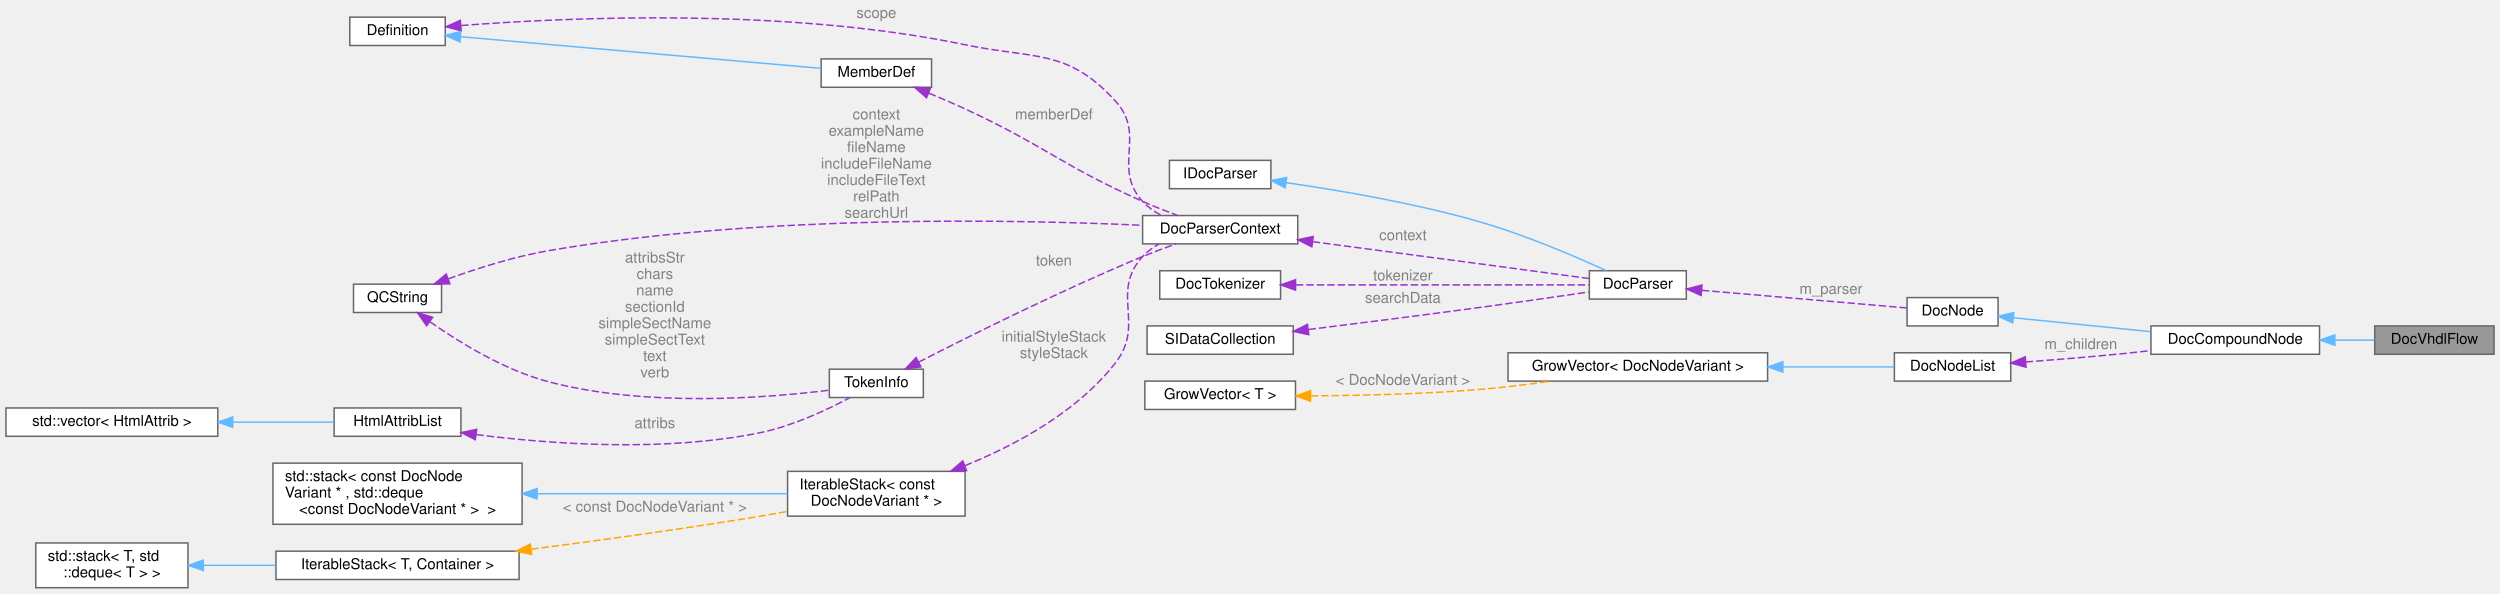
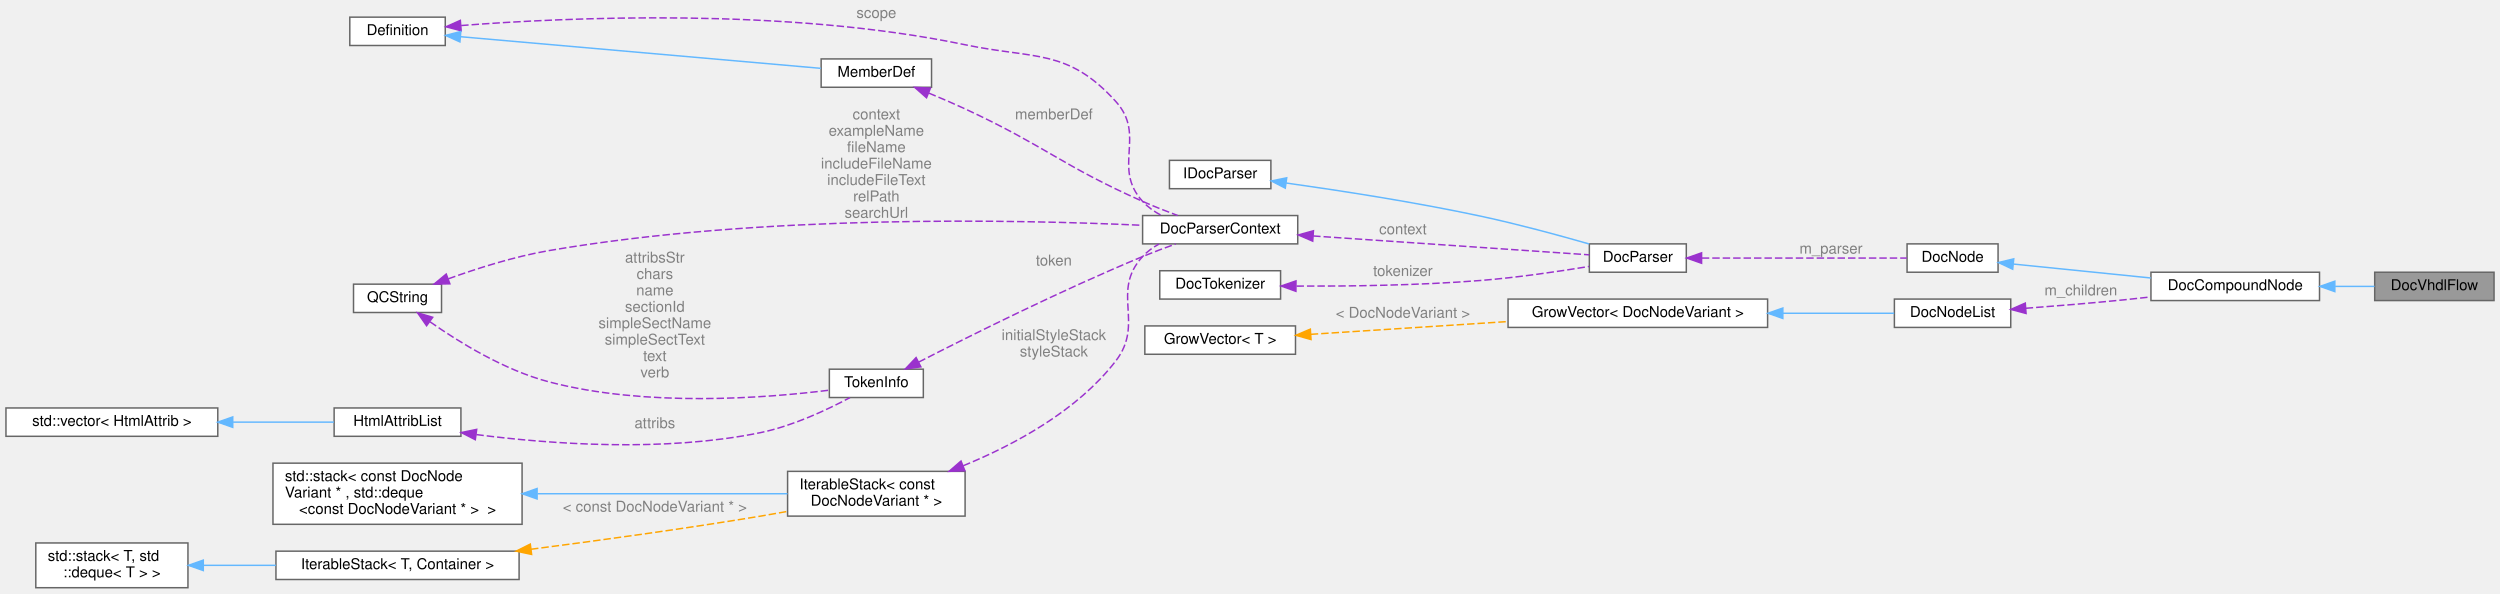
<svg xmlns="http://www.w3.org/2000/svg" xmlns:xlink="http://www.w3.org/1999/xlink" width="1676pt" height="398pt" viewBox="0.00 0.00 1676.00 398.00">
  <g id="graph0" class="graph" transform="scale(1 1) rotate(0) translate(4 394)">
    <g id="node1" class="node">
      <g id="a_node1">
        <a xlink:title="Node representing a VHDL flow chart.">
-           <polygon fill="#999999" stroke="#666666" points="1668,-175.5 1588,-175.5 1588,-156.5 1668,-156.5 1668,-175.5" />
-           <text text-anchor="middle" x="1628" y="-163.5" font-family="Helvetica,sans-Serif" font-size="10.00">DocVhdlFlow</text>
+           <polygon fill="#999999" stroke="#666666" points="1668,-211.5 1588,-211.5 1588,-192.5 1668,-192.5 1668,-211.5" />
+           <text text-anchor="middle" x="1628" y="-199.5" font-family="Helvetica,sans-Serif" font-size="10.00">DocVhdlFlow</text>
        </a>
      </g>
    </g>
    <g id="node2" class="node">
      <g id="a_node2">
        <a xlink:href="../../da/dfc/class_doc_compound_node.html" target="_top" xlink:title="Base class for nodes with children.">
-           <polygon fill="white" stroke="#666666" points="1551,-175.5 1438,-175.5 1438,-156.5 1551,-156.5 1551,-175.5" />
-           <text text-anchor="middle" x="1494.5" y="-163.5" font-family="Helvetica,sans-Serif" font-size="10.00">DocCompoundNode</text>
+           <polygon fill="white" stroke="#666666" points="1551,-211.5 1438,-211.5 1438,-192.5 1551,-192.5 1551,-211.5" />
+           <text text-anchor="middle" x="1494.5" y="-199.5" font-family="Helvetica,sans-Serif" font-size="10.00">DocCompoundNode</text>
        </a>
      </g>
    </g>
    <g id="edge1" class="edge">
-       <path fill="none" stroke="#63b8ff" d="M1561.45,-166C1570.49,-166 1579.53,-166 1587.88,-166" />
-       <polygon fill="#63b8ff" stroke="#63b8ff" points="1561.27,-162.5 1551.27,-166 1561.27,-169.5 1561.27,-162.5" />
+       <path fill="none" stroke="#63b8ff" d="M1561.45,-202C1570.49,-202 1579.53,-202 1587.88,-202" />
+       <polygon fill="#63b8ff" stroke="#63b8ff" points="1561.27,-198.5 1551.27,-202 1561.27,-205.5 1561.27,-198.5" />
    </g>
    <g id="node3" class="node">
      <g id="a_node3">
        <a xlink:href="../../d9/d0e/class_doc_node.html" target="_top" xlink:title="Abstract node interface with type information.">
-           <polygon fill="white" stroke="#666666" points="1335.5,-194.5 1274.5,-194.5 1274.5,-175.5 1335.5,-175.5 1335.5,-194.5" />
-           <text text-anchor="middle" x="1305" y="-182.5" font-family="Helvetica,sans-Serif" font-size="10.00">DocNode</text>
+           <polygon fill="white" stroke="#666666" points="1335.5,-230.5 1274.5,-230.5 1274.5,-211.5 1335.5,-211.5 1335.5,-230.5" />
+           <text text-anchor="middle" x="1305" y="-218.5" font-family="Helvetica,sans-Serif" font-size="10.00">DocNode</text>
        </a>
      </g>
    </g>
    <g id="edge2" class="edge">
-       <path fill="none" stroke="#63b8ff" d="M1345.87,-180.96C1372.65,-178.25 1408.31,-174.63 1437.87,-171.64" />
-       <polygon fill="#63b8ff" stroke="#63b8ff" points="1345.31,-177.5 1335.71,-181.99 1346.01,-184.46 1345.31,-177.5" />
+       <path fill="none" stroke="#63b8ff" d="M1345.87,-216.96C1372.65,-214.25 1408.31,-210.63 1437.87,-207.64" />
+       <polygon fill="#63b8ff" stroke="#63b8ff" points="1345.31,-213.5 1335.71,-217.99 1346.01,-220.46 1345.31,-213.5" />
    </g>
    <g id="node4" class="node">
      <g id="a_node4">
        <a xlink:href="../../da/d02/class_doc_parser.html" target="_top" xlink:title=" ">
-           <polygon fill="white" stroke="#666666" points="1126.5,-212.5 1061.5,-212.5 1061.5,-193.5 1126.5,-193.5 1126.5,-212.5" />
-           <text text-anchor="middle" x="1094" y="-200.5" font-family="Helvetica,sans-Serif" font-size="10.00">DocParser</text>
+           <polygon fill="white" stroke="#666666" points="1126.5,-230.5 1061.5,-230.5 1061.5,-211.5 1126.5,-211.5 1126.5,-230.5" />
+           <text text-anchor="middle" x="1094" y="-218.5" font-family="Helvetica,sans-Serif" font-size="10.00">DocParser</text>
        </a>
      </g>
    </g>
    <g id="edge3" class="edge">
-       <path fill="none" stroke="#9a32cd" stroke-dasharray="5,2" d="M1136.89,-199.39C1177.6,-195.89 1238.39,-190.65 1274.33,-187.56" />
-       <polygon fill="#9a32cd" stroke="#9a32cd" points="1136.41,-195.92 1126.74,-200.27 1137.01,-202.9 1136.41,-195.92" />
-       <text text-anchor="middle" x="1223.5" y="-197" font-family="Helvetica,sans-Serif" font-size="10.00" fill="grey"> m_parser</text>
+       <path fill="none" stroke="#9a32cd" stroke-dasharray="5,2" d="M1136.89,-221C1177.6,-221 1238.39,-221 1274.33,-221" />
+       <polygon fill="#9a32cd" stroke="#9a32cd" points="1136.74,-217.5 1126.74,-221 1136.74,-224.5 1136.74,-217.5" />
+       <text text-anchor="middle" x="1223.5" y="-224" font-family="Helvetica,sans-Serif" font-size="10.00" fill="grey"> m_parser</text>
    </g>
    <g id="node5" class="node">
      <g id="a_node5">
        <a xlink:href="../../de/dad/class_i_doc_parser.html" target="_top" xlink:title="opaque parser interface">
          <polygon fill="white" stroke="#666666" points="848,-286.5 780,-286.5 780,-267.5 848,-267.5 848,-286.5" />
          <text text-anchor="middle" x="814" y="-274.5" font-family="Helvetica,sans-Serif" font-size="10.00">IDocParser</text>
        </a>
      </g>
    </g>
    <g id="edge4" class="edge">
-       <path fill="none" stroke="#63b8ff" d="M858.21,-271.53C893.77,-266.44 945.24,-257.72 989,-245 1018.92,-236.3 1052.06,-222.07 1072.72,-212.62" />
-       <polygon fill="#63b8ff" stroke="#63b8ff" points="857.59,-268.08 848.17,-272.93 858.56,-275.02 857.59,-268.08" />
+       <path fill="none" stroke="#63b8ff" d="M858.21,-271.31C893.55,-266.36 944.75,-258.49 989,-249 1013.5,-243.75 1040.85,-236.32 1061.35,-230.44" />
+       <polygon fill="#63b8ff" stroke="#63b8ff" points="857.65,-267.86 848.22,-272.7 858.61,-274.79 857.65,-267.86" />
    </g>
    <g id="node6" class="node">
      <g id="a_node6">
        <a xlink:href="../../d8/d7d/struct_doc_parser_context.html" target="_top" xlink:title="Parser's context to store all global variables.">
          <polygon fill="white" stroke="#666666" points="866,-249.5 762,-249.5 762,-230.5 866,-230.5 866,-249.5" />
          <text text-anchor="middle" x="814" y="-237.5" font-family="Helvetica,sans-Serif" font-size="10.00">DocParserContext</text>
        </a>
      </g>
    </g>
    <g id="edge5" class="edge">
-       <path fill="none" stroke="#9a32cd" stroke-dasharray="5,2" d="M876.08,-231.96C909.45,-227.56 951.5,-222 989,-217 1013.2,-213.77 1040.56,-210.09 1061.14,-207.31" />
-       <polygon fill="#9a32cd" stroke="#9a32cd" points="875.47,-228.51 866.02,-233.29 876.39,-235.45 875.47,-228.51" />
-       <text text-anchor="middle" x="936.5" y="-233" font-family="Helvetica,sans-Serif" font-size="10.00" fill="grey"> context</text>
+       <path fill="none" stroke="#9a32cd" stroke-dasharray="5,2" d="M876.32,-235.81C933.53,-231.9 1016.6,-226.22 1061.44,-223.16" />
+       <polygon fill="#9a32cd" stroke="#9a32cd" points="876.05,-232.32 866.31,-236.49 876.53,-239.3 876.05,-232.32" />
+       <text text-anchor="middle" x="936.5" y="-237" font-family="Helvetica,sans-Serif" font-size="10.00" fill="grey"> context</text>
    </g>
    <g id="node7" class="node">
      <g id="a_node7">
        <a xlink:href="../../d5/dcc/class_definition.html" target="_top" xlink:title="The common base class of all entity definitions found in the sources.">
          <polygon fill="white" stroke="#666666" points="294.5,-382.5 230.5,-382.5 230.5,-363.5 294.5,-363.5 294.5,-382.5" />
          <text text-anchor="middle" x="262.5" y="-370.5" font-family="Helvetica,sans-Serif" font-size="10.00">Definition</text>
        </a>
      </g>
    </g>
    <g id="edge6" class="edge">
      <path fill="none" stroke="#9a32cd" stroke-dasharray="5,2" d="M305.16,-376.88C375.62,-382.36 522.41,-389.13 643,-364 689.95,-354.22 711.78,-361.52 744,-326 764.72,-303.16 741.25,-281.8 762,-259 765.56,-255.09 770,-251.98 774.77,-249.5" />
      <polygon fill="#9a32cd" stroke="#9a32cd" points="305.18,-373.37 294.93,-376.05 304.61,-380.35 305.18,-373.37" />
      <text text-anchor="middle" x="583.5" y="-382" font-family="Helvetica,sans-Serif" font-size="10.00" fill="grey"> scope</text>
    </g>
    <g id="node13" class="node">
      <g id="a_node13">
        <a xlink:href="../../da/d09/class_member_def.html" target="_top" xlink:title="A model of a class/file/namespace member symbol.">
          <polygon fill="white" stroke="#666666" points="620.5,-354.5 546.5,-354.5 546.5,-335.5 620.5,-335.5 620.5,-354.5" />
          <text text-anchor="middle" x="583.5" y="-342.5" font-family="Helvetica,sans-Serif" font-size="10.00">MemberDef</text>
        </a>
      </g>
    </g>
    <g id="edge13" class="edge">
      <path fill="none" stroke="#63b8ff" d="M304.63,-369.39C367.53,-363.87 486.58,-353.42 546.35,-348.17" />
      <polygon fill="#63b8ff" stroke="#63b8ff" points="304.32,-365.9 294.67,-370.26 304.94,-372.88 304.32,-365.9" />
    </g>
    <g id="node8" class="node">
      <g id="a_node8">
        <a xlink:href="../../d9/d45/class_q_c_string.html" target="_top" xlink:title="This is an alternative implementation of QCString.">
          <polygon fill="white" stroke="#666666" points="292,-203.5 233,-203.5 233,-184.5 292,-184.5 292,-203.5" />
          <text text-anchor="middle" x="262.5" y="-191.5" font-family="Helvetica,sans-Serif" font-size="10.00">QCString</text>
        </a>
      </g>
    </g>
    <g id="edge7" class="edge">
      <path fill="none" stroke="#9a32cd" stroke-dasharray="5,2" d="M296.54,-207.07C315.88,-214.07 340.95,-222.05 364,-226 506.4,-250.4 677.83,-246.82 761.7,-242.97" />
      <polygon fill="#9a32cd" stroke="#9a32cd" points="297.59,-203.73 287,-203.53 295.15,-210.29 297.59,-203.73" />
      <text text-anchor="middle" x="583.5" y="-314" font-family="Helvetica,sans-Serif" font-size="10.00" fill="grey"> context</text>
      <text text-anchor="middle" x="583.5" y="-303" font-family="Helvetica,sans-Serif" font-size="10.00" fill="grey">exampleName</text>
      <text text-anchor="middle" x="583.5" y="-292" font-family="Helvetica,sans-Serif" font-size="10.00" fill="grey">fileName</text>
      <text text-anchor="middle" x="583.5" y="-281" font-family="Helvetica,sans-Serif" font-size="10.00" fill="grey">includeFileName</text>
      <text text-anchor="middle" x="583.5" y="-270" font-family="Helvetica,sans-Serif" font-size="10.00" fill="grey">includeFileText</text>
      <text text-anchor="middle" x="583.5" y="-259" font-family="Helvetica,sans-Serif" font-size="10.00" fill="grey">relPath</text>
      <text text-anchor="middle" x="583.5" y="-248" font-family="Helvetica,sans-Serif" font-size="10.00" fill="grey">searchUrl</text>
    </g>
    <g id="node14" class="node">
      <g id="a_node14">
        <a xlink:href="../../d6/df4/struct_token_info.html" target="_top" xlink:title="Data associated with a token used by the comment block parser.">
          <polygon fill="white" stroke="#666666" points="615,-146.5 552,-146.5 552,-127.5 615,-127.5 615,-146.5" />
          <text text-anchor="middle" x="583.5" y="-134.5" font-family="Helvetica,sans-Serif" font-size="10.00">TokenInfo</text>
        </a>
      </g>
    </g>
    <g id="edge15" class="edge">
      <path fill="none" stroke="#9a32cd" stroke-dasharray="5,2" d="M284.28,-178.27C303.71,-164.61 334.14,-145.83 364,-138 429.13,-120.92 508.99,-127.04 551.84,-132.41" />
      <polygon fill="#9a32cd" stroke="#9a32cd" points="281.98,-175.62 275.92,-184.31 286.08,-181.29 281.98,-175.62" />
      <text text-anchor="middle" x="435" y="-218" font-family="Helvetica,sans-Serif" font-size="10.00" fill="grey"> attribsStr</text>
      <text text-anchor="middle" x="435" y="-207" font-family="Helvetica,sans-Serif" font-size="10.00" fill="grey">chars</text>
      <text text-anchor="middle" x="435" y="-196" font-family="Helvetica,sans-Serif" font-size="10.00" fill="grey">name</text>
      <text text-anchor="middle" x="435" y="-185" font-family="Helvetica,sans-Serif" font-size="10.00" fill="grey">sectionId</text>
      <text text-anchor="middle" x="435" y="-174" font-family="Helvetica,sans-Serif" font-size="10.00" fill="grey">simpleSectName</text>
      <text text-anchor="middle" x="435" y="-163" font-family="Helvetica,sans-Serif" font-size="10.00" fill="grey">simpleSectText</text>
      <text text-anchor="middle" x="435" y="-152" font-family="Helvetica,sans-Serif" font-size="10.00" fill="grey">text</text>
      <text text-anchor="middle" x="435" y="-141" font-family="Helvetica,sans-Serif" font-size="10.00" fill="grey">verb</text>
    </g>
    <g id="node9" class="node">
      <g id="a_node9">
        <a xlink:href="../../d9/d82/class_iterable_stack.html" target="_top" xlink:title=" ">
          <polygon fill="white" stroke="#666666" points="643,-78 524,-78 524,-48 643,-48 643,-78" />
          <text text-anchor="start" x="532" y="-66" font-family="Helvetica,sans-Serif" font-size="10.00">IterableStack&lt; const</text>
          <text text-anchor="middle" x="583.5" y="-55" font-family="Helvetica,sans-Serif" font-size="10.00"> DocNodeVariant * &gt;</text>
        </a>
      </g>
    </g>
    <g id="edge8" class="edge">
-       <path fill="none" stroke="#9a32cd" stroke-dasharray="5,2" d="M642.85,-81.8C677.12,-95.72 718.56,-118.05 744,-151 763.89,-176.77 740.05,-197.96 762,-222 765.1,-225.4 768.88,-228.15 772.97,-230.39" />
-       <polygon fill="#9a32cd" stroke="#9a32cd" points="643.98,-78.48 633.39,-78.09 641.43,-85 643.98,-78.48" />
-       <text text-anchor="middle" x="702.5" y="-165" font-family="Helvetica,sans-Serif" font-size="10.00" fill="grey"> initialStyleStack</text>
-       <text text-anchor="middle" x="702.5" y="-154" font-family="Helvetica,sans-Serif" font-size="10.00" fill="grey">styleStack</text>
+       <path fill="none" stroke="#9a32cd" stroke-dasharray="5,2" d="M641.75,-81.76C676.21,-95.88 718.25,-118.6 744,-152 763.61,-177.44 740.3,-198.31 762,-222 765.11,-225.39 768.89,-228.15 772.99,-230.38" />
+       <polygon fill="#9a32cd" stroke="#9a32cd" points="642.84,-78.43 632.25,-78.01 640.26,-84.94 642.84,-78.43" />
+       <text text-anchor="middle" x="702.5" y="-166" font-family="Helvetica,sans-Serif" font-size="10.00" fill="grey"> initialStyleStack</text>
+       <text text-anchor="middle" x="702.5" y="-155" font-family="Helvetica,sans-Serif" font-size="10.00" fill="grey">styleStack</text>
    </g>
    <g id="node10" class="node">
      <g id="a_node10">
        <a xlink:title=" ">
          <polygon fill="white" stroke="#666666" points="346,-83.5 179,-83.5 179,-42.5 346,-42.5 346,-83.5" />
          <text text-anchor="start" x="187" y="-71.5" font-family="Helvetica,sans-Serif" font-size="10.00">std::stack&lt; const DocNode</text>
          <text text-anchor="start" x="187" y="-60.5" font-family="Helvetica,sans-Serif" font-size="10.00">Variant * , std::deque</text>
          <text text-anchor="middle" x="262.5" y="-49.5" font-family="Helvetica,sans-Serif" font-size="10.00">&lt;const DocNodeVariant * &gt;  &gt;</text>
        </a>
      </g>
    </g>
    <g id="edge9" class="edge">
      <path fill="none" stroke="#63b8ff" d="M356.36,-63C410.48,-63 477.08,-63 523.94,-63" />
      <polygon fill="#63b8ff" stroke="#63b8ff" points="356.07,-59.5 346.07,-63 356.07,-66.5 356.07,-59.5" />
    </g>
    <g id="node11" class="node">
      <g id="a_node11">
        <a xlink:href="../../d9/d82/class_iterable_stack.html" target="_top" xlink:title=" ">
          <polygon fill="white" stroke="#666666" points="344,-24.5 181,-24.5 181,-5.5 344,-5.5 344,-24.5" />
          <text text-anchor="middle" x="262.5" y="-12.5" font-family="Helvetica,sans-Serif" font-size="10.00">IterableStack&lt; T, Container &gt;</text>
        </a>
      </g>
    </g>
    <g id="edge10" class="edge">
      <path fill="none" stroke="orange" stroke-dasharray="5,2" d="M351.98,-25.78C398.01,-31.71 455.14,-39.56 506,-48 511.74,-48.95 517.71,-50.01 523.67,-51.11" />
      <polygon fill="orange" stroke="orange" points="352.4,-22.31 342.03,-24.51 351.51,-29.25 352.4,-22.31" />
      <text text-anchor="middle" x="435" y="-51" font-family="Helvetica,sans-Serif" font-size="10.00" fill="grey"> &lt; const DocNodeVariant * &gt;</text>
    </g>
    <g id="node12" class="node">
      <g id="a_node12">
        <a xlink:title=" ">
          <polygon fill="white" stroke="#666666" points="122,-30 20,-30 20,0 122,0 122,-30" />
          <text text-anchor="start" x="28" y="-18" font-family="Helvetica,sans-Serif" font-size="10.00">std::stack&lt; T, std</text>
          <text text-anchor="middle" x="71" y="-7" font-family="Helvetica,sans-Serif" font-size="10.00">::deque&lt; T &gt; &gt;</text>
        </a>
      </g>
    </g>
    <g id="edge11" class="edge">
      <path fill="none" stroke="#63b8ff" d="M132.67,-15C148.02,-15 164.74,-15 180.91,-15" />
      <polygon fill="#63b8ff" stroke="#63b8ff" points="132.29,-11.5 122.29,-15 132.28,-18.5 132.29,-11.5" />
    </g>
    <g id="edge12" class="edge">
      <path fill="none" stroke="#9a32cd" stroke-dasharray="5,2" d="M618.69,-331.58C626.73,-328.26 635.21,-324.62 643,-321 697.09,-295.88 707.51,-283.23 762,-259 769.51,-255.66 777.81,-252.4 785.49,-249.54" />
      <polygon fill="#9a32cd" stroke="#9a32cd" points="617.14,-328.44 609.19,-335.45 619.77,-334.92 617.14,-328.44" />
      <text text-anchor="middle" x="702.5" y="-314" font-family="Helvetica,sans-Serif" font-size="10.00" fill="grey"> memberDef</text>
    </g>
    <g id="edge14" class="edge">
      <path fill="none" stroke="#9a32cd" stroke-dasharray="5,2" d="M611.85,-151.23C646.36,-168.92 707.76,-199.52 762,-222 769.11,-224.95 776.9,-227.85 784.2,-230.44" />
      <polygon fill="#9a32cd" stroke="#9a32cd" points="613.35,-148.07 602.86,-146.6 610.15,-154.29 613.35,-148.07" />
      <text text-anchor="middle" x="702.5" y="-216" font-family="Helvetica,sans-Serif" font-size="10.00" fill="grey"> token</text>
    </g>
    <g id="node15" class="node">
      <g id="a_node15">
        <a xlink:href="../../db/d4d/class_html_attrib_list.html" target="_top" xlink:title="Class representing a list of HTML attributes.">
          <polygon fill="white" stroke="#666666" points="305,-120.5 220,-120.5 220,-101.5 305,-101.5 305,-120.5" />
          <text text-anchor="middle" x="262.5" y="-108.5" font-family="Helvetica,sans-Serif" font-size="10.00">HtmlAttribList</text>
        </a>
      </g>
    </g>
    <g id="edge16" class="edge">
      <path fill="none" stroke="#9a32cd" stroke-dasharray="5,2" d="M315.34,-102.65C364.86,-96.28 441.31,-90.64 506,-104 527.67,-108.48 550.77,-119.39 565.84,-127.45" />
      <polygon fill="#9a32cd" stroke="#9a32cd" points="314.64,-99.21 305.2,-104.01 315.58,-106.15 314.64,-99.21" />
      <text text-anchor="middle" x="435" y="-107" font-family="Helvetica,sans-Serif" font-size="10.00" fill="grey"> attribs</text>
    </g>
    <g id="node16" class="node">
      <g id="a_node16">
        <a xlink:title=" ">
          <polygon fill="white" stroke="#666666" points="142,-120.5 0,-120.5 0,-101.5 142,-101.5 142,-120.5" />
          <text text-anchor="middle" x="71" y="-108.5" font-family="Helvetica,sans-Serif" font-size="10.00">std::vector&lt; HtmlAttrib &gt;</text>
        </a>
      </g>
    </g>
    <g id="edge17" class="edge">
      <path fill="none" stroke="#63b8ff" d="M152.25,-111C175.51,-111 199.96,-111 219.82,-111" />
      <polygon fill="#63b8ff" stroke="#63b8ff" points="152.02,-107.5 142.02,-111 152.02,-114.5 152.02,-107.5" />
    </g>
    <g id="node17" class="node">
      <g id="a_node17">
        <a xlink:href="../../d1/d7f/class_doc_tokenizer.html" target="_top" xlink:title=" ">
          <polygon fill="white" stroke="#666666" points="854.5,-212.5 773.5,-212.5 773.5,-193.5 854.5,-193.5 854.5,-212.5" />
          <text text-anchor="middle" x="814" y="-200.5" font-family="Helvetica,sans-Serif" font-size="10.00">DocTokenizer</text>
        </a>
      </g>
    </g>
    <g id="edge18" class="edge">
-       <path fill="none" stroke="#9a32cd" stroke-dasharray="5,2" d="M864.75,-203C921.73,-203 1013.36,-203 1061.36,-203" />
-       <polygon fill="#9a32cd" stroke="#9a32cd" points="864.54,-199.5 854.54,-203 864.54,-206.5 864.54,-199.5" />
-       <text text-anchor="middle" x="936.5" y="-206" font-family="Helvetica,sans-Serif" font-size="10.00" fill="grey"> tokenizer</text>
+       <path fill="none" stroke="#9a32cd" stroke-dasharray="5,2" d="M865.18,-202.2C899.99,-202.05 947.38,-202.65 989,-206 1013.37,-207.96 1040.72,-211.98 1061.26,-215.36" />
+       <polygon fill="#9a32cd" stroke="#9a32cd" points="864.78,-198.7 854.81,-202.26 864.83,-205.7 864.78,-198.7" />
+       <text text-anchor="middle" x="936.5" y="-209" font-family="Helvetica,sans-Serif" font-size="10.00" fill="grey"> tokenizer</text>
    </g>
    <g id="node18" class="node">
      <g id="a_node18">
-         <a xlink:href="../../d2/dc1/class_s_i_data_collection.html" target="_top" xlink:title=" ">
-           <polygon fill="white" stroke="#666666" points="863,-175.5 765,-175.5 765,-156.5 863,-156.5 863,-175.5" />
-           <text text-anchor="middle" x="814" y="-163.5" font-family="Helvetica,sans-Serif" font-size="10.00">SIDataCollection</text>
+         <a xlink:href="../../d9/dd3/struct_doc_node_list.html" target="_top" xlink:title=" ">
+           <polygon fill="white" stroke="#666666" points="1344,-193.5 1266,-193.5 1266,-174.5 1344,-174.5 1344,-193.5" />
+           <text text-anchor="middle" x="1305" y="-181.5" font-family="Helvetica,sans-Serif" font-size="10.00">DocNodeList</text>
        </a>
      </g>
    </g>
    <g id="edge19" class="edge">
-       <path fill="none" stroke="#9a32cd" stroke-dasharray="5,2" d="M873.21,-173.1C907.03,-177.29 950.44,-182.78 989,-188 1013.22,-191.28 1040.58,-195.23 1061.16,-198.26" />
-       <polygon fill="#9a32cd" stroke="#9a32cd" points="873.39,-169.6 863.04,-171.84 872.53,-176.54 873.39,-169.6" />
-       <text text-anchor="middle" x="936.5" y="-191" font-family="Helvetica,sans-Serif" font-size="10.00" fill="grey"> searchData</text>
+       <path fill="none" stroke="#9a32cd" stroke-dasharray="5,2" d="M1354.02,-187.33C1374.39,-188.86 1398.37,-190.82 1420,-193 1425.76,-193.58 1431.76,-194.23 1437.75,-194.92" />
+       <polygon fill="#9a32cd" stroke="#9a32cd" points="1354.27,-183.84 1344.04,-186.59 1353.75,-190.82 1354.27,-183.84" />
+       <text text-anchor="middle" x="1391" y="-196" font-family="Helvetica,sans-Serif" font-size="10.00" fill="grey"> m_children</text>
    </g>
    <g id="node19" class="node">
      <g id="a_node19">
-         <a xlink:href="../../d9/dd3/struct_doc_node_list.html" target="_top" xlink:title=" ">
-           <polygon fill="white" stroke="#666666" points="1344,-157.5 1266,-157.5 1266,-138.5 1344,-138.5 1344,-157.5" />
-           <text text-anchor="middle" x="1305" y="-145.5" font-family="Helvetica,sans-Serif" font-size="10.00">DocNodeList</text>
+         <a xlink:href="../../d0/d08/class_grow_vector.html" target="_top" xlink:title=" ">
+           <polygon fill="white" stroke="#666666" points="1181,-193.5 1007,-193.5 1007,-174.5 1181,-174.5 1181,-193.5" />
+           <text text-anchor="middle" x="1094" y="-181.5" font-family="Helvetica,sans-Serif" font-size="10.00">GrowVector&lt; DocNodeVariant &gt;</text>
        </a>
      </g>
    </g>
    <g id="edge20" class="edge">
-       <path fill="none" stroke="#9a32cd" stroke-dasharray="5,2" d="M1354.02,-151.33C1374.39,-152.86 1398.37,-154.82 1420,-157 1425.76,-157.58 1431.76,-158.23 1437.75,-158.92" />
-       <polygon fill="#9a32cd" stroke="#9a32cd" points="1354.27,-147.84 1344.04,-150.59 1353.75,-154.82 1354.27,-147.84" />
-       <text text-anchor="middle" x="1391" y="-160" font-family="Helvetica,sans-Serif" font-size="10.00" fill="grey"> m_children</text>
+       <path fill="none" stroke="#63b8ff" d="M1191.29,-184C1217.7,-184 1244.82,-184 1265.84,-184" />
+       <polygon fill="#63b8ff" stroke="#63b8ff" points="1191.21,-180.5 1181.21,-184 1191.21,-187.5 1191.21,-180.5" />
    </g>
    <g id="node20" class="node">
      <g id="a_node20">
-         <a xlink:href="../../d0/d08/class_grow_vector.html" target="_top" xlink:title=" ">
-           <polygon fill="white" stroke="#666666" points="1181,-157.5 1007,-157.5 1007,-138.5 1181,-138.5 1181,-157.5" />
-           <text text-anchor="middle" x="1094" y="-145.5" font-family="Helvetica,sans-Serif" font-size="10.00">GrowVector&lt; DocNodeVariant &gt;</text>
+         <a xlink:href="../../d0/d08/class_grow_vector.html" target="_top" xlink:title="std::vector like container optimised for pushing elements to the back.">
+           <polygon fill="white" stroke="#666666" points="864.5,-175.5 763.5,-175.5 763.5,-156.5 864.5,-156.5 864.5,-175.5" />
+           <text text-anchor="middle" x="814" y="-163.5" font-family="Helvetica,sans-Serif" font-size="10.00">GrowVector&lt; T &gt;</text>
        </a>
      </g>
    </g>
    <g id="edge21" class="edge">
-       <path fill="none" stroke="#63b8ff" d="M1191.29,-148C1217.7,-148 1244.82,-148 1265.84,-148" />
-       <polygon fill="#63b8ff" stroke="#63b8ff" points="1191.21,-144.5 1181.21,-148 1191.21,-151.5 1191.21,-144.5" />
-     </g>
-     <g id="node21" class="node">
-       <g id="a_node21">
-         <a xlink:href="../../d0/d08/class_grow_vector.html" target="_top" xlink:title="std::vector like container optimised for pushing elements to the back.">
-           <polygon fill="white" stroke="#666666" points="864.5,-138.5 763.5,-138.5 763.5,-119.5 864.5,-119.5 864.5,-138.5" />
-           <text text-anchor="middle" x="814" y="-126.5" font-family="Helvetica,sans-Serif" font-size="10.00">GrowVector&lt; T &gt;</text>
-         </a>
-       </g>
-     </g>
-     <g id="edge22" class="edge">
-       <path fill="none" stroke="orange" stroke-dasharray="5,2" d="M874.71,-128.6C908.34,-128.82 951.07,-129.84 989,-133 1004.18,-134.26 1020.52,-136.3 1035.65,-138.47" />
-       <polygon fill="orange" stroke="orange" points="874.6,-125.1 864.58,-128.56 874.57,-132.1 874.6,-125.1" />
-       <text text-anchor="middle" x="936.5" y="-136" font-family="Helvetica,sans-Serif" font-size="10.00" fill="grey"> &lt; DocNodeVariant &gt;</text>
+       <path fill="none" stroke="orange" stroke-dasharray="5,2" d="M874.73,-169.87C913.27,-172.36 964.03,-175.65 1006.9,-178.43" />
+       <polygon fill="orange" stroke="orange" points="874.91,-166.37 864.7,-169.22 874.45,-173.36 874.91,-166.37" />
+       <text text-anchor="middle" x="936.5" y="-181" font-family="Helvetica,sans-Serif" font-size="10.00" fill="grey"> &lt; DocNodeVariant &gt;</text>
    </g>
  </g>
</svg>
